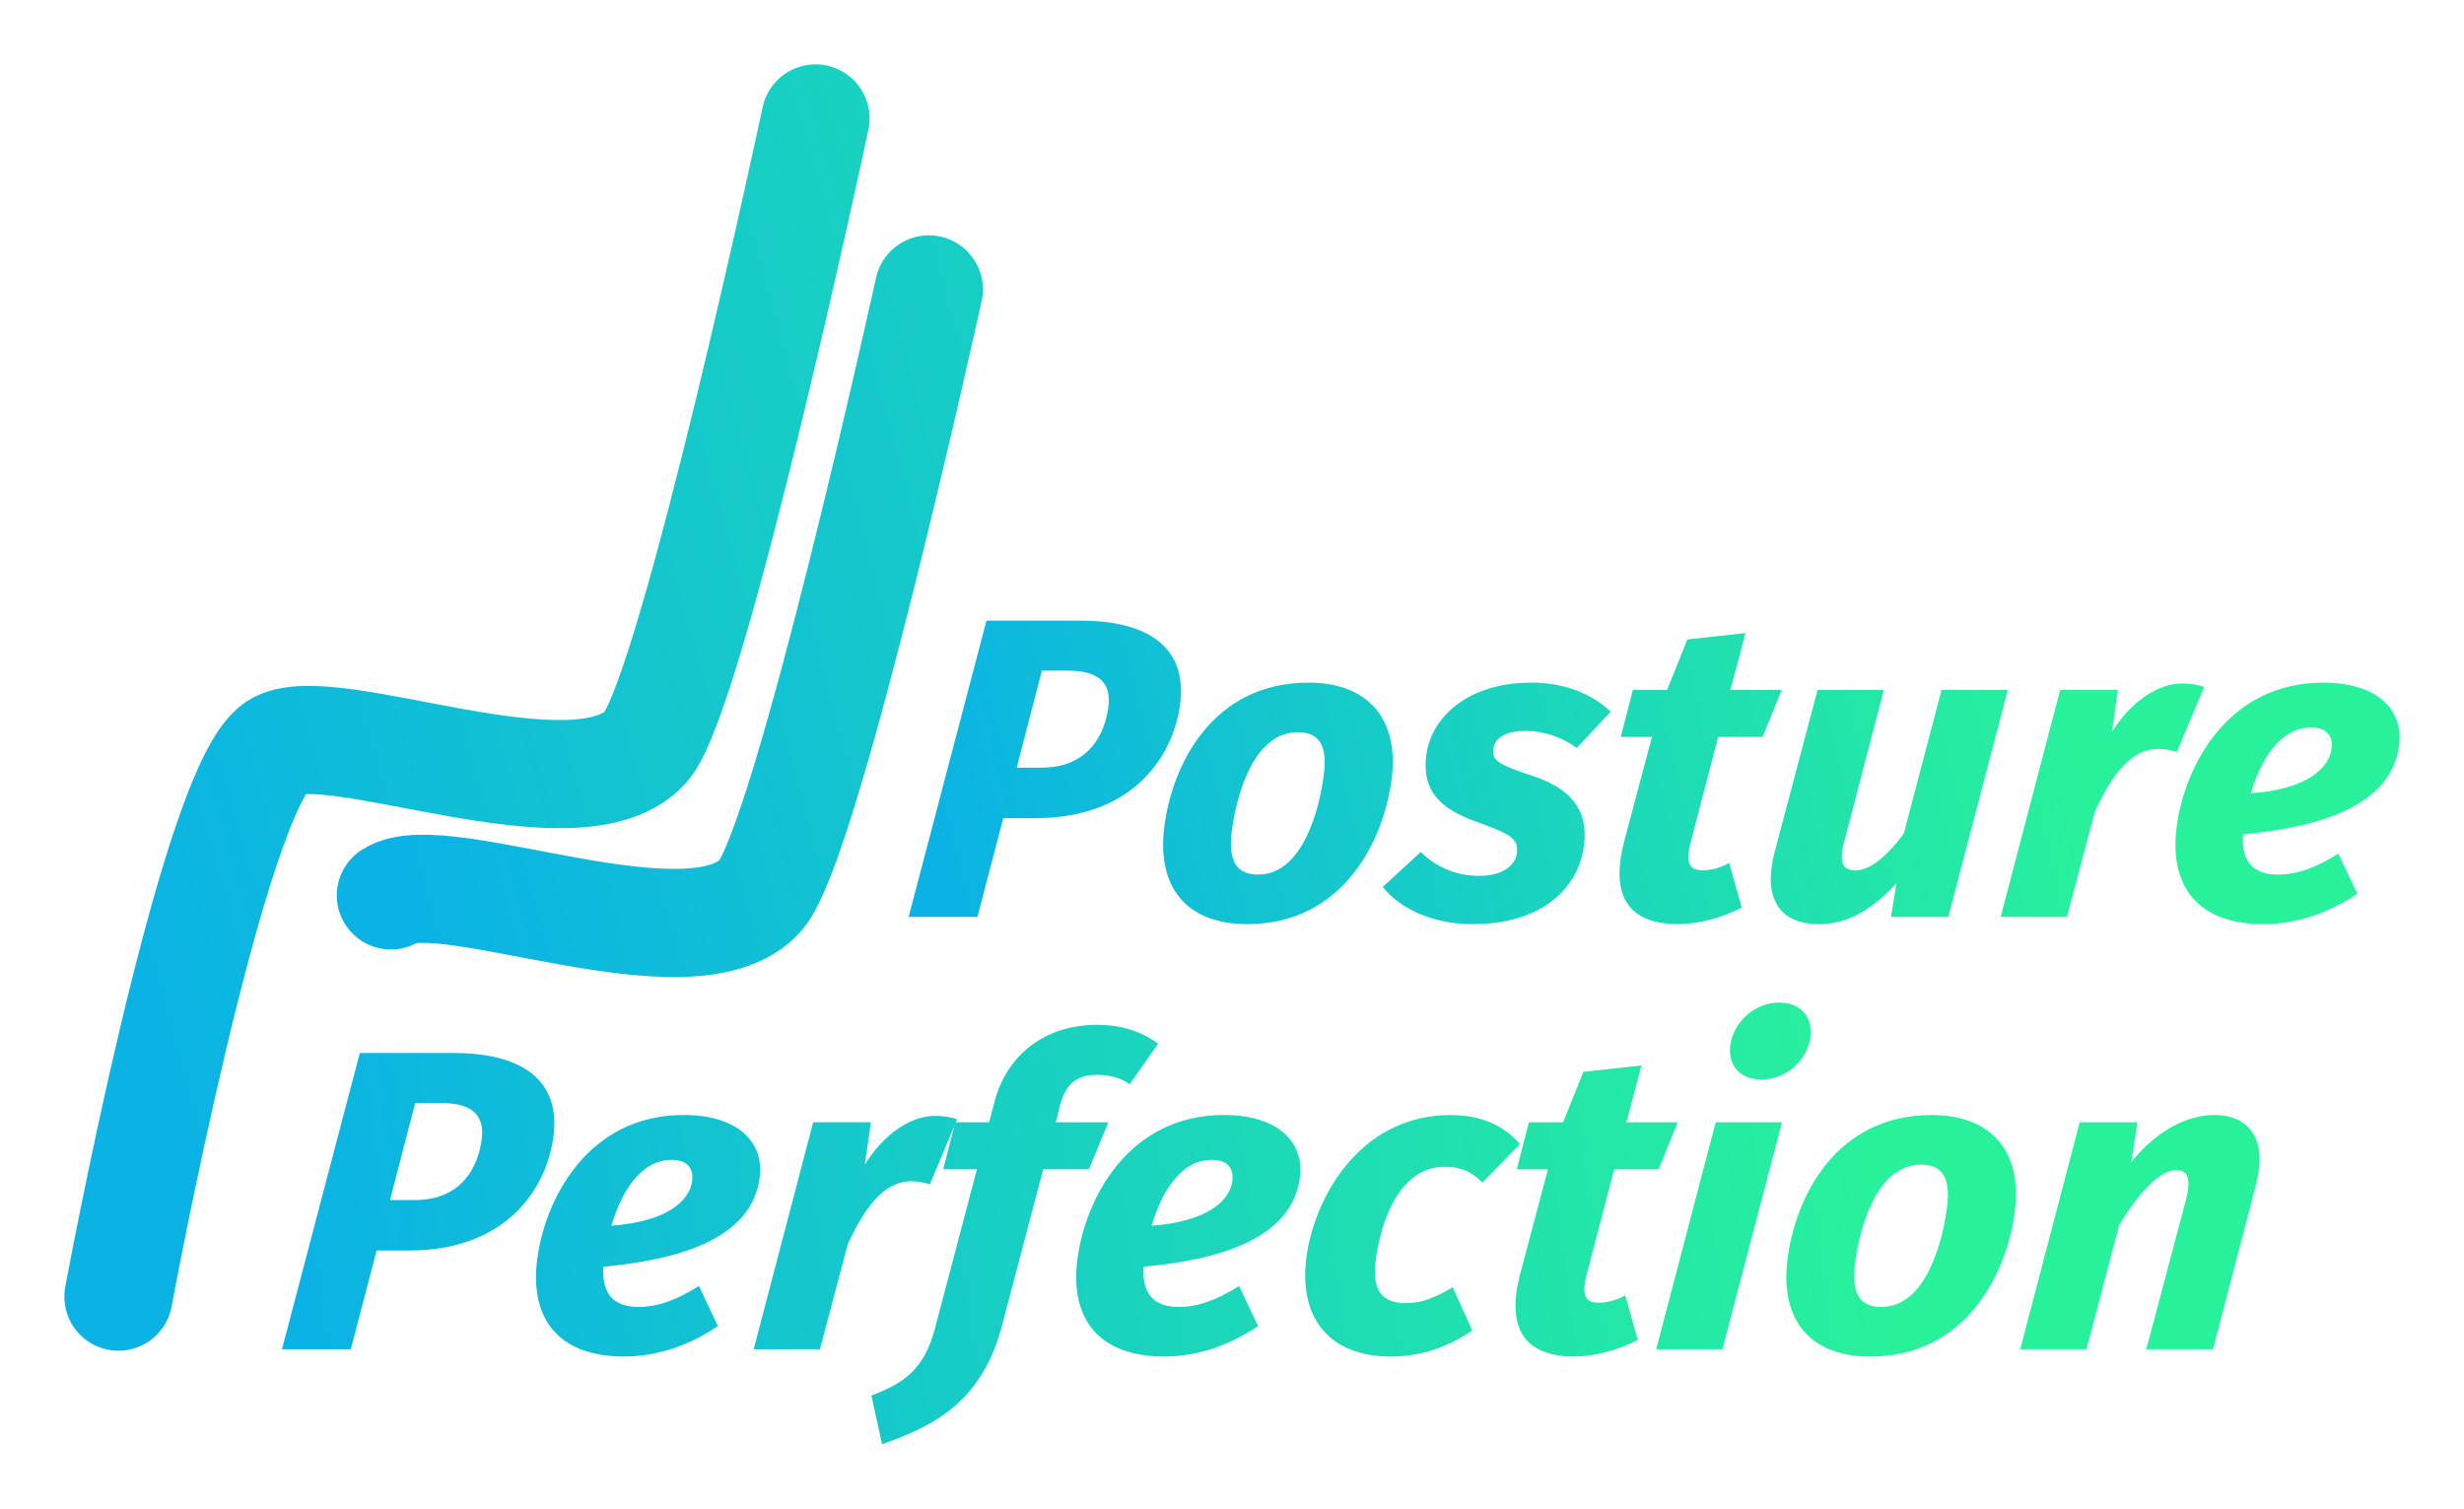
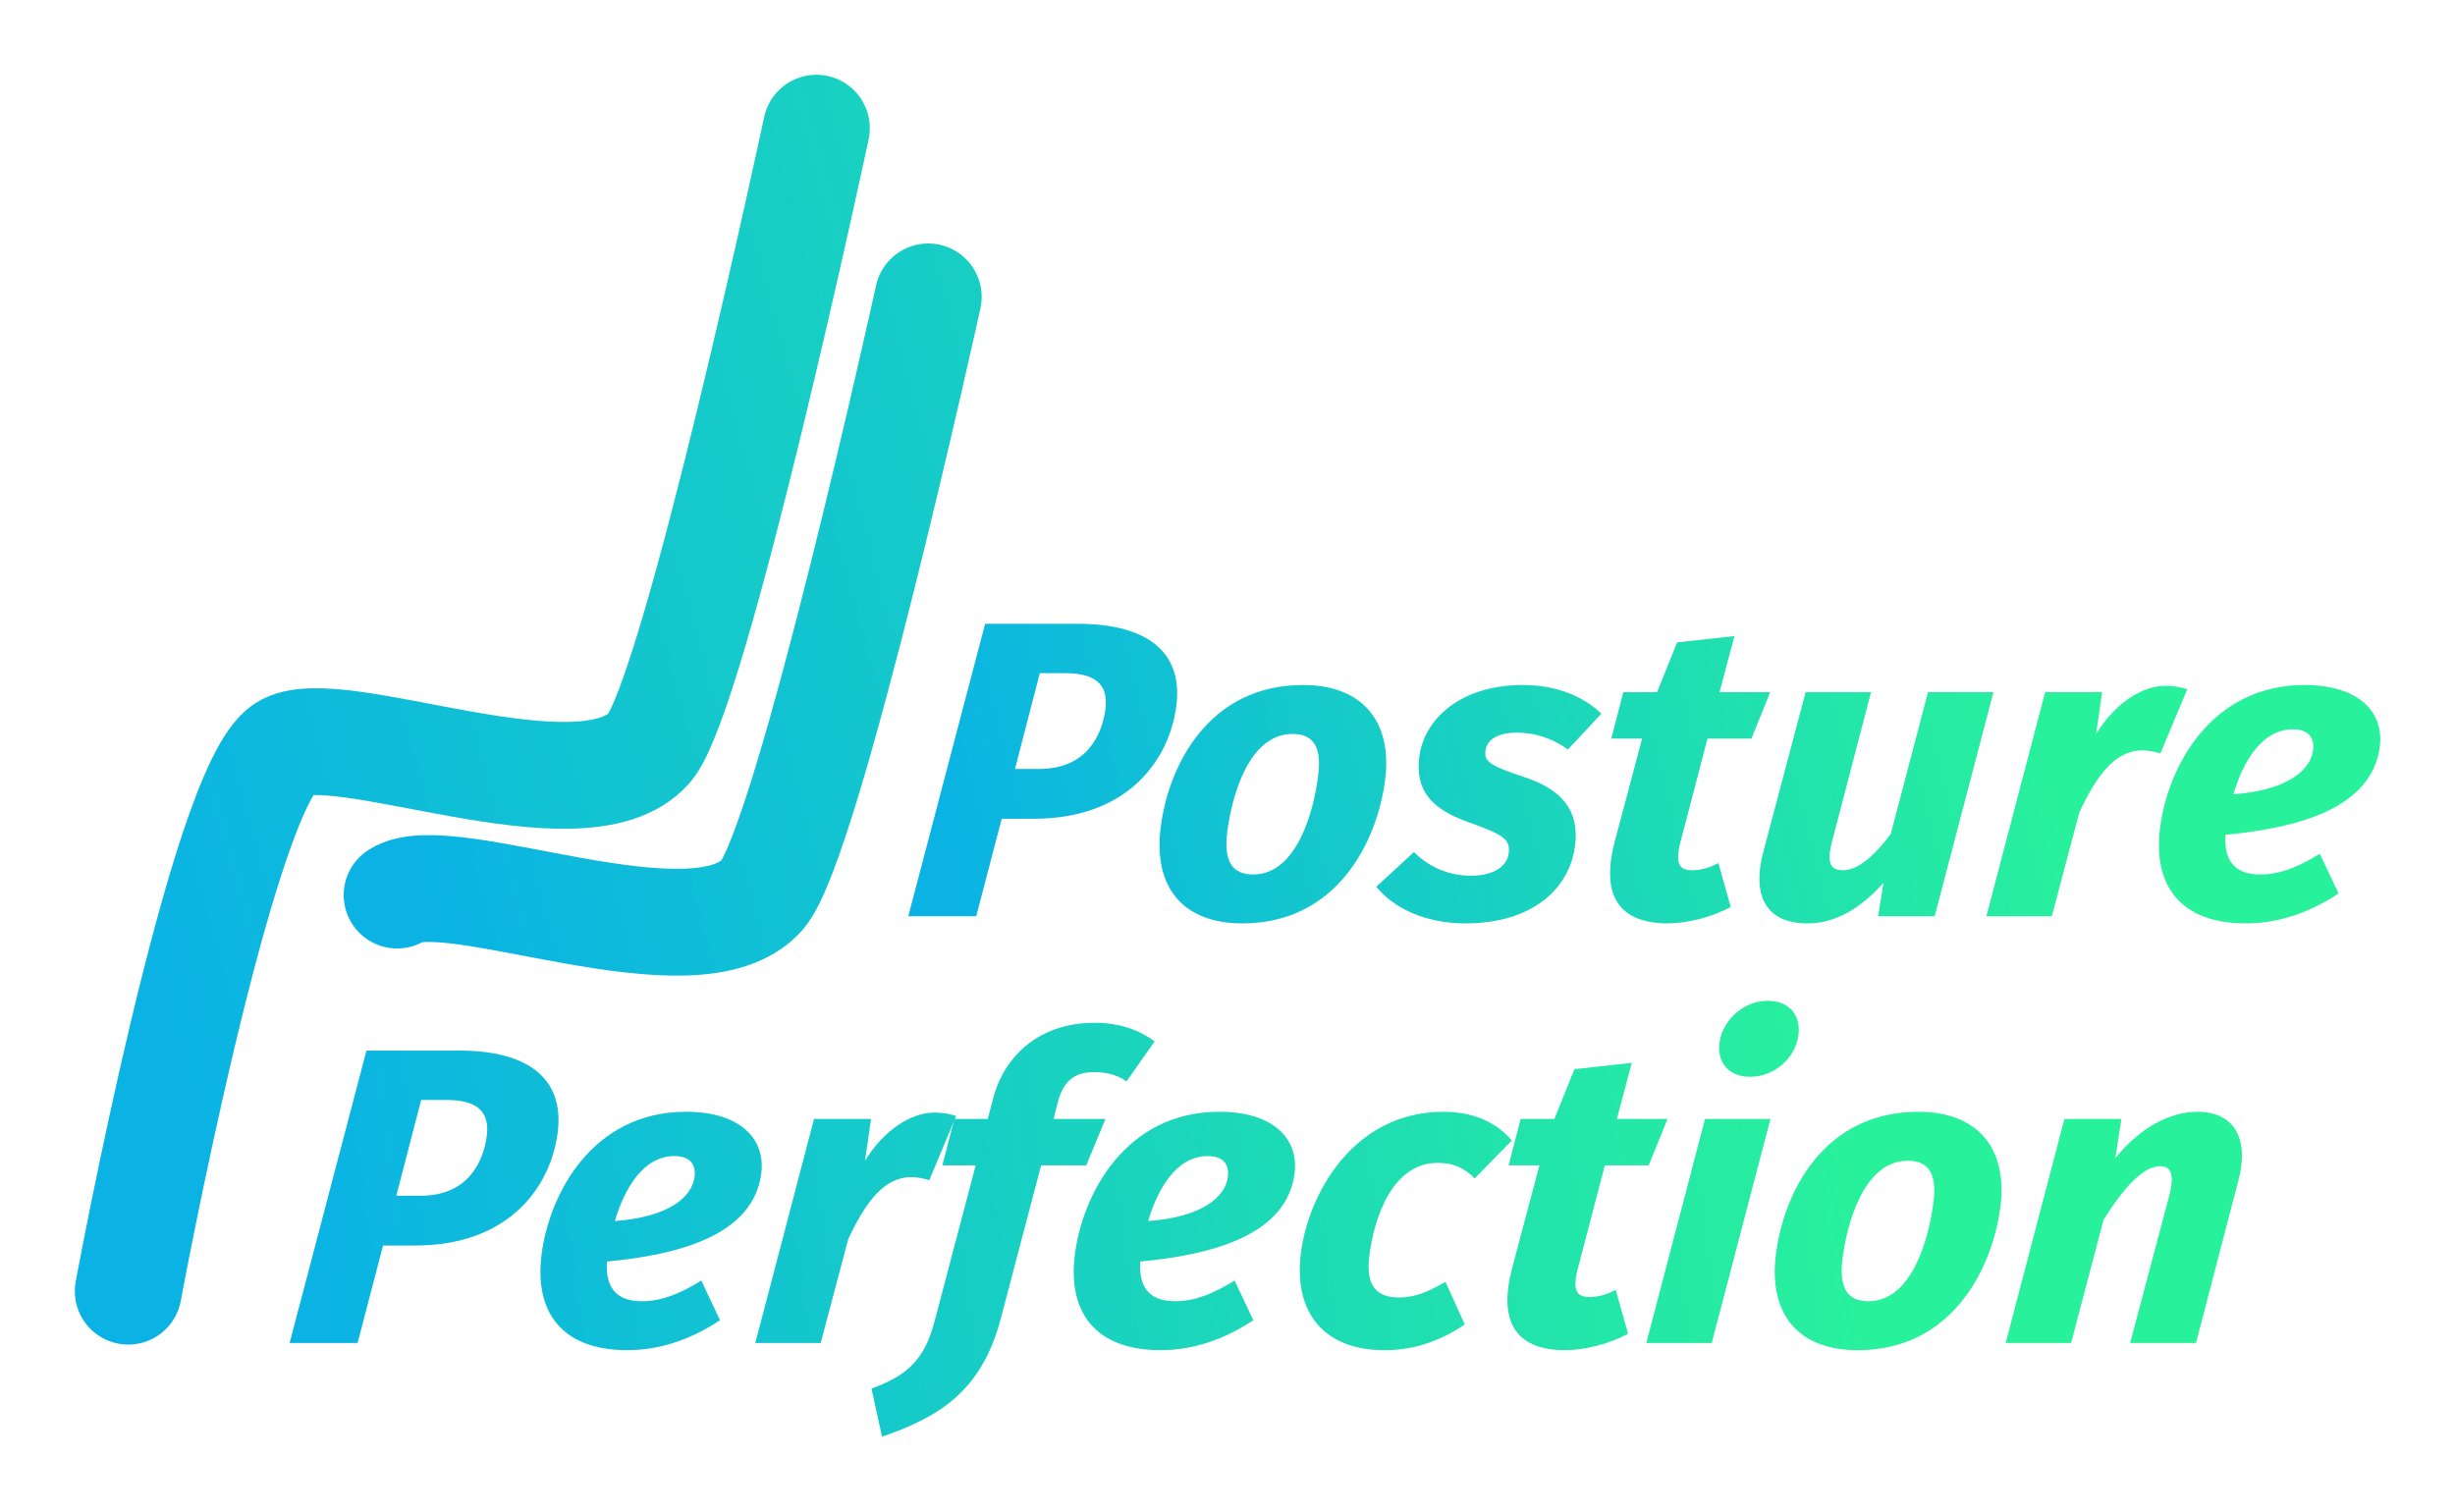
- <svg xmlns="http://www.w3.org/2000/svg" xmlns:xlink="http://www.w3.org/1999/xlink" id="svg928" version="1.1" viewBox="0 0 38.295 23.444" height="23.444mm" width="38.295mm">
+ <svg xmlns="http://www.w3.org/2000/svg" xmlns:xlink="http://www.w3.org/1999/xlink" width="32.836mm" height="20.219mm" viewBox="0 0 32.836 20.219" version="1.1" id="svg928">
  <defs id="defs922">
    <linearGradient id="linearGradient1587">
-       <stop id="stop1583" offset="0" style="stop-color:#28f19c;stop-opacity:1;" />
-       <stop id="stop1585" offset="1" style="stop-color:#28f19c;stop-opacity:0;" />
+       <stop style="stop-color:#28f19c;stop-opacity:1;" offset="0" id="stop1583" />
+       <stop style="stop-color:#28f19c;stop-opacity:0;" offset="1" id="stop1585" />
    </linearGradient>
    <linearGradient id="linearGradient1581">
-       <stop id="stop1577" offset="0" style="stop-color:#0ab3e4;stop-opacity:1;" />
-       <stop id="stop1579" offset="1" style="stop-color:#28f19c;stop-opacity:1" />
+       <stop style="stop-color:#0ab3e4;stop-opacity:1;" offset="0" id="stop1577" />
+       <stop style="stop-color:#28f19c;stop-opacity:1" offset="1" id="stop1579" />
    </linearGradient>
-     <linearGradient gradientUnits="userSpaceOnUse" y2="161.341" x2="140.241" y1="178.444" x1="71.4" id="linearGradient1535" xlink:href="#linearGradient1581" />
-     <linearGradient gradientUnits="userSpaceOnUse" y2="140.5" x2="144.667" y1="157.603" x1="97.908" id="linearGradient1537" xlink:href="#linearGradient1581" />
-     <linearGradient gradientUnits="userSpaceOnUse" y2="157.603" x2="166.063" y1="157.603" x1="97.66" id="linearGradient1589" xlink:href="#linearGradient1587" />
-     <linearGradient gradientUnits="userSpaceOnUse" y2="178.444" x2="161.876" y1="178.444" x1="71.268" id="linearGradient1591" xlink:href="#linearGradient1587" />
-     <linearGradient gradientTransform="matrix(0.3362999,0,0,0.3362999,97.32697,125.2054)" gradientUnits="userSpaceOnUse" y2="131.061" x2="122.882" y1="149.922" x1="51.308" id="linearGradient1601" xlink:href="#linearGradient1581" />
-     <linearGradient gradientTransform="matrix(0.3362999,0,0,0.3362999,97.32697,125.2054)" gradientUnits="userSpaceOnUse" y2="131.061" x2="122.882" y1="154.607" x1="38.719" id="linearGradient1603" xlink:href="#linearGradient1581" />
-     <linearGradient y2="140.5" x2="144.667" y1="157.603" x1="97.908" gradientUnits="userSpaceOnUse" id="linearGradient871" xlink:href="#linearGradient1581" />
-     <linearGradient y2="140.5" x2="144.667" y1="157.603" x1="97.908" gradientUnits="userSpaceOnUse" id="linearGradient873" xlink:href="#linearGradient1581" />
-     <linearGradient y2="140.5" x2="144.667" y1="157.603" x1="97.908" gradientUnits="userSpaceOnUse" id="linearGradient875" xlink:href="#linearGradient1581" />
-     <linearGradient y2="140.5" x2="144.667" y1="157.603" x1="97.908" gradientUnits="userSpaceOnUse" id="linearGradient877" xlink:href="#linearGradient1581" />
-     <linearGradient y2="140.5" x2="144.667" y1="157.603" x1="97.908" gradientUnits="userSpaceOnUse" id="linearGradient879" xlink:href="#linearGradient1581" />
-     <linearGradient y2="140.5" x2="144.667" y1="157.603" x1="97.908" gradientUnits="userSpaceOnUse" id="linearGradient881" xlink:href="#linearGradient1581" />
-     <linearGradient y2="140.5" x2="144.667" y1="157.603" x1="97.908" gradientUnits="userSpaceOnUse" id="linearGradient883" xlink:href="#linearGradient1581" />
-     <linearGradient y2="161.341" x2="140.241" y1="178.444" x1="71.4" gradientUnits="userSpaceOnUse" id="linearGradient885" xlink:href="#linearGradient1581" />
-     <linearGradient y2="161.341" x2="140.241" y1="178.444" x1="71.4" gradientUnits="userSpaceOnUse" id="linearGradient887" xlink:href="#linearGradient1581" />
-     <linearGradient y2="161.341" x2="140.241" y1="178.444" x1="71.4" gradientUnits="userSpaceOnUse" id="linearGradient889" xlink:href="#linearGradient1581" />
-     <linearGradient y2="161.341" x2="140.241" y1="178.444" x1="71.4" gradientUnits="userSpaceOnUse" id="linearGradient891" xlink:href="#linearGradient1581" />
-     <linearGradient y2="161.341" x2="140.241" y1="178.444" x1="71.4" gradientUnits="userSpaceOnUse" id="linearGradient893" xlink:href="#linearGradient1581" />
-     <linearGradient y2="161.341" x2="140.241" y1="178.444" x1="71.4" gradientUnits="userSpaceOnUse" id="linearGradient895" xlink:href="#linearGradient1581" />
-     <linearGradient y2="161.341" x2="140.241" y1="178.444" x1="71.4" gradientUnits="userSpaceOnUse" id="linearGradient897" xlink:href="#linearGradient1581" />
-     <linearGradient y2="161.341" x2="140.241" y1="178.444" x1="71.4" gradientUnits="userSpaceOnUse" id="linearGradient899" xlink:href="#linearGradient1581" />
-     <linearGradient y2="161.341" x2="140.241" y1="178.444" x1="71.4" gradientUnits="userSpaceOnUse" id="linearGradient901" xlink:href="#linearGradient1581" />
-     <linearGradient y2="161.341" x2="140.241" y1="178.444" x1="71.4" gradientUnits="userSpaceOnUse" id="linearGradient903" xlink:href="#linearGradient1581" />
+     <linearGradient xlink:href="#linearGradient1581" id="linearGradient1535" x1="71.4" y1="178.444" x2="140.241" y2="161.341" gradientUnits="userSpaceOnUse" />
+     <linearGradient xlink:href="#linearGradient1581" id="linearGradient1537" x1="97.908" y1="157.603" x2="144.667" y2="140.5" gradientUnits="userSpaceOnUse" />
+     <linearGradient xlink:href="#linearGradient1587" id="linearGradient1589" x1="97.66" y1="157.603" x2="166.063" y2="157.603" gradientUnits="userSpaceOnUse" />
+     <linearGradient xlink:href="#linearGradient1587" id="linearGradient1591" x1="71.268" y1="178.444" x2="161.876" y2="178.444" gradientUnits="userSpaceOnUse" />
+     <linearGradient xlink:href="#linearGradient1581" id="linearGradient1601" x1="51.308" y1="149.922" x2="122.882" y2="131.061" gradientUnits="userSpaceOnUse" gradientTransform="matrix(0.285724,0,0,0.285724,104.7436,134.7464)" />
+     <linearGradient xlink:href="#linearGradient1581" id="linearGradient1603" x1="38.719" y1="154.607" x2="122.882" y2="131.061" gradientUnits="userSpaceOnUse" gradientTransform="matrix(0.285724,0,0,0.285724,104.7436,134.7464)" />
+     <linearGradient xlink:href="#linearGradient1581" id="linearGradient871" gradientUnits="userSpaceOnUse" x1="97.908" y1="157.603" x2="144.667" y2="140.5" />
+     <linearGradient xlink:href="#linearGradient1581" id="linearGradient873" gradientUnits="userSpaceOnUse" x1="97.908" y1="157.603" x2="144.667" y2="140.5" />
+     <linearGradient xlink:href="#linearGradient1581" id="linearGradient875" gradientUnits="userSpaceOnUse" x1="97.908" y1="157.603" x2="144.667" y2="140.5" />
+     <linearGradient xlink:href="#linearGradient1581" id="linearGradient877" gradientUnits="userSpaceOnUse" x1="97.908" y1="157.603" x2="144.667" y2="140.5" />
+     <linearGradient xlink:href="#linearGradient1581" id="linearGradient879" gradientUnits="userSpaceOnUse" x1="97.908" y1="157.603" x2="144.667" y2="140.5" />
+     <linearGradient xlink:href="#linearGradient1581" id="linearGradient881" gradientUnits="userSpaceOnUse" x1="97.908" y1="157.603" x2="144.667" y2="140.5" />
+     <linearGradient xlink:href="#linearGradient1581" id="linearGradient883" gradientUnits="userSpaceOnUse" x1="97.908" y1="157.603" x2="144.667" y2="140.5" />
+     <linearGradient xlink:href="#linearGradient1581" id="linearGradient885" gradientUnits="userSpaceOnUse" x1="71.4" y1="178.444" x2="140.241" y2="161.341" />
+     <linearGradient xlink:href="#linearGradient1581" id="linearGradient887" gradientUnits="userSpaceOnUse" x1="71.4" y1="178.444" x2="140.241" y2="161.341" />
+     <linearGradient xlink:href="#linearGradient1581" id="linearGradient889" gradientUnits="userSpaceOnUse" x1="71.4" y1="178.444" x2="140.241" y2="161.341" />
+     <linearGradient xlink:href="#linearGradient1581" id="linearGradient891" gradientUnits="userSpaceOnUse" x1="71.4" y1="178.444" x2="140.241" y2="161.341" />
+     <linearGradient xlink:href="#linearGradient1581" id="linearGradient893" gradientUnits="userSpaceOnUse" x1="71.4" y1="178.444" x2="140.241" y2="161.341" />
+     <linearGradient xlink:href="#linearGradient1581" id="linearGradient895" gradientUnits="userSpaceOnUse" x1="71.4" y1="178.444" x2="140.241" y2="161.341" />
+     <linearGradient xlink:href="#linearGradient1581" id="linearGradient897" gradientUnits="userSpaceOnUse" x1="71.4" y1="178.444" x2="140.241" y2="161.341" />
+     <linearGradient xlink:href="#linearGradient1581" id="linearGradient899" gradientUnits="userSpaceOnUse" x1="71.4" y1="178.444" x2="140.241" y2="161.341" />
+     <linearGradient xlink:href="#linearGradient1581" id="linearGradient901" gradientUnits="userSpaceOnUse" x1="71.4" y1="178.444" x2="140.241" y2="161.341" />
+     <linearGradient xlink:href="#linearGradient1581" id="linearGradient903" gradientUnits="userSpaceOnUse" x1="71.4" y1="178.444" x2="140.241" y2="161.341" />
  </defs>
-   <g transform="translate(-109.3481,-166.2032)" id="layer1">
-     <path id="path1503" d="m 122.023,168.044 c 0,0 -1.909,8.942 -2.635,9.762 -1.051,1.186 -4.938,-0.524 -5.745,0 -0.991,0.643 -2.454,8.549 -2.454,8.549" style="fill:none;stroke:url(#linearGradient1603);stroke-width:1.681;stroke-linecap:round;stroke-linejoin:miter;stroke-miterlimit:4;stroke-dasharray:none;stroke-opacity:1" />
-     <path id="path1505" d="m 123.784,170.701 c 0,0 -1.89,8.599 -2.616,9.418 -1.051,1.186 -4.938,-0.524 -5.745,0" style="fill:none;stroke:url(#linearGradient1601);stroke-width:1.681;stroke-linecap:round;stroke-linejoin:miter;stroke-miterlimit:4;stroke-dasharray:none;stroke-opacity:1" />
-     <g style="font-style:normal;font-weight:normal;font-size:19.756px;line-height:1.25;font-family:sans-serif;fill:url(#linearGradient1537);fill-opacity:1;stroke:none;stroke-width:0.495;stroke-opacity:1" id="text1509" transform="matrix(0.3362999,0,-0.04129243,0.3362999,97.32697,125.2054)" aria-label="Posture">
-       <path id="path848" style="font-style:italic;font-variant:normal;font-weight:bold;font-stretch:normal;font-size:19.756px;font-family:'Fira Sans';-inkscape-font-specification:'Fira Sans Bold Italic';fill:url(#linearGradient871);fill-opacity:1;stroke:none;stroke-width:0.495;stroke-opacity:1" d="m 104.17,150.589 h -4.346 l -1.916,13.691 h 3.181 l 0.632,-4.564 h 1.501 c 4.445,0 6.025,-2.805 6.025,-5.314 0,-2.548 -1.916,-3.813 -5.077,-3.813 z m -0.968,6.796 h -1.146 l 0.612,-4.485 h 1.185 c 1.363,0 2.094,0.494 2.094,1.659 0,1.225 -0.533,2.825 -2.746,2.825 z" />
-       <path id="path850" style="font-style:italic;font-variant:normal;font-weight:bold;font-stretch:normal;font-size:19.756px;font-family:'Fira Sans';-inkscape-font-specification:'Fira Sans Bold Italic';fill:url(#linearGradient873);fill-opacity:1;stroke:none;stroke-width:0.495;stroke-opacity:1" d="m 115.061,153.454 c -4.425,0 -5.848,3.773 -5.848,6.697 0,2.786 1.6,4.465 4.386,4.465 4.405,0 5.828,-3.813 5.848,-6.697 0.02,-2.746 -1.6,-4.465 -4.386,-4.465 z m -0.217,2.292 c 0.968,0 1.462,0.593 1.442,1.976 0,1.6 -0.415,4.603 -2.469,4.603 -0.968,0 -1.462,-0.593 -1.462,-1.976 0,-1.6 0.415,-4.603 2.489,-4.603 z" />
-       <path id="path852" style="font-style:italic;font-variant:normal;font-weight:bold;font-stretch:normal;font-size:19.756px;font-family:'Fira Sans';-inkscape-font-specification:'Fira Sans Bold Italic';fill:url(#linearGradient875);fill-opacity:1;stroke:none;stroke-width:0.495;stroke-opacity:1" d="m 125.338,153.454 c -2.884,0 -4.425,1.58 -4.425,3.378 0,1.561 0.869,2.43 2.667,3.042 1.659,0.573 2.074,0.77 2.074,1.462 0,0.573 -0.533,1.047 -1.62,1.047 -1.185,0 -2.134,-0.494 -2.825,-1.106 l -1.561,1.62 c 0.909,0.988 2.489,1.719 4.366,1.719 3.24,0 4.702,-1.699 4.702,-3.655 0,-1.64 -0.948,-2.608 -2.726,-3.181 -1.6,-0.514 -2.015,-0.691 -2.015,-1.245 0,-0.514 0.454,-0.85 1.383,-0.85 0.83,0 1.719,0.277 2.469,0.79 l 1.363,-1.679 c -0.948,-0.81 -2.272,-1.343 -3.852,-1.343 z" />
-       <path id="path854" style="font-style:italic;font-variant:normal;font-weight:bold;font-stretch:normal;font-size:19.756px;font-family:'Fira Sans';-inkscape-font-specification:'Fira Sans Bold Italic';fill:url(#linearGradient877);fill-opacity:1;stroke:none;stroke-width:0.495;stroke-opacity:1" d="m 134.3,155.963 h 2.055 l 0.612,-2.173 h -2.371 l 0.375,-2.627 -2.647,0.296 -0.652,2.331 h -1.58 l -0.296,2.173 h 1.442 l -0.691,4.84 c -0.336,2.45 0.612,3.793 2.924,3.813 0.889,0 1.995,-0.257 2.884,-0.77 l -0.83,-2.055 c -0.415,0.237 -0.81,0.336 -1.185,0.336 -0.612,0 -0.849,-0.316 -0.711,-1.324 z" />
-       <path id="path856" style="font-style:italic;font-variant:normal;font-weight:bold;font-stretch:normal;font-size:19.756px;font-family:'Fira Sans';-inkscape-font-specification:'Fira Sans Bold Italic';fill:url(#linearGradient879);fill-opacity:1;stroke:none;stroke-width:0.495;stroke-opacity:1" d="m 147.417,153.79 h -3.062 l -0.929,6.638 c -0.573,0.929 -1.284,1.699 -2.015,1.699 -0.573,0 -0.83,-0.277 -0.691,-1.343 l 0.968,-6.993 h -3.062 l -1.067,7.507 c -0.277,2.015 0.533,3.319 2.489,3.319 1.343,0 2.43,-0.751 3.319,-1.897 l -0.059,1.561 h 2.647 z" />
-       <path id="path858" style="font-style:italic;font-variant:normal;font-weight:bold;font-stretch:normal;font-size:19.756px;font-family:'Fira Sans';-inkscape-font-specification:'Fira Sans Bold Italic';fill:url(#linearGradient881);fill-opacity:1;stroke:none;stroke-width:0.495;stroke-opacity:1" d="m 155.428,153.494 c -1.087,0 -2.252,0.81 -2.963,2.252 l 0.04,-1.956 h -2.667 l -1.462,10.49 h 3.062 l 0.691,-4.86 c 0.573,-1.659 1.284,-2.904 2.588,-2.904 0.316,0 0.553,0.059 0.869,0.138 l 0.889,-3.003 c -0.336,-0.099 -0.632,-0.158 -1.047,-0.158 z" />
-       <path id="path860" style="font-style:italic;font-variant:normal;font-weight:bold;font-stretch:normal;font-size:19.756px;font-family:'Fira Sans';-inkscape-font-specification:'Fira Sans Bold Italic';fill:url(#linearGradient883);fill-opacity:1;stroke:none;stroke-width:0.495;stroke-opacity:1" d="m 165.816,156.319 c 0,-1.58 -1.324,-2.865 -3.872,-2.865 -4.405,0 -5.946,3.872 -5.946,6.717 0,2.667 1.501,4.445 4.564,4.445 1.62,0 3.023,-0.573 4.168,-1.403 l -1.106,-1.857 c -0.968,0.652 -1.778,0.968 -2.667,0.968 -1.027,0 -1.778,-0.474 -1.857,-1.857 3.279,-0.316 6.717,-1.205 6.717,-4.149 z m -6.579,2.252 c 0.257,-1.501 0.948,-3.042 2.41,-3.042 0.83,0 1.067,0.494 1.067,0.968 0,0.889 -0.869,1.877 -3.477,2.074 z" />
+   <g id="layer1" transform="translate(-114.8065,-169.4282)">
+     <path style="fill:none;stroke:url(#linearGradient1603);stroke-width:1.429;stroke-linecap:round;stroke-linejoin:miter;stroke-miterlimit:4;stroke-dasharray:none;stroke-opacity:1" d="m 125.726,171.143 c 0,0 -1.622,7.597 -2.238,8.294 -0.893,1.007 -4.195,-0.445 -4.881,0 -0.842,0.547 -2.085,7.264 -2.085,7.264" id="path1503" />
+     <path style="fill:none;stroke:url(#linearGradient1601);stroke-width:1.429;stroke-linecap:round;stroke-linejoin:miter;stroke-miterlimit:4;stroke-dasharray:none;stroke-opacity:1" d="m 127.222,173.4 c 0,0 -1.606,7.306 -2.223,8.002 -0.893,1.007 -4.195,-0.445 -4.881,0" id="path1505" />
+     <g aria-label="Posture" transform="matrix(0.285724,0,-0.03508249,0.285724,104.7436,134.7464)" id="text1509" style="font-style:normal;font-weight:normal;font-size:19.756px;line-height:1.25;font-family:sans-serif;fill:url(#linearGradient1537);fill-opacity:1;stroke:none;stroke-width:0.495;stroke-opacity:1">
+       <path d="m 104.17,150.589 h -4.346 l -1.916,13.691 h 3.181 l 0.632,-4.564 h 1.501 c 4.445,0 6.025,-2.805 6.025,-5.314 0,-2.548 -1.916,-3.813 -5.077,-3.813 z m -0.968,6.796 h -1.146 l 0.612,-4.485 h 1.185 c 1.363,0 2.094,0.494 2.094,1.659 0,1.225 -0.533,2.825 -2.746,2.825 z" style="font-style:italic;font-variant:normal;font-weight:bold;font-stretch:normal;font-size:19.756px;font-family:'Fira Sans';-inkscape-font-specification:'Fira Sans Bold Italic';fill:url(#linearGradient871);fill-opacity:1;stroke:none;stroke-width:0.495;stroke-opacity:1" id="path848" />
+       <path d="m 115.061,153.454 c -4.425,0 -5.848,3.773 -5.848,6.697 0,2.786 1.6,4.465 4.386,4.465 4.405,0 5.828,-3.813 5.848,-6.697 0.02,-2.746 -1.6,-4.465 -4.386,-4.465 z m -0.217,2.292 c 0.968,0 1.462,0.593 1.442,1.976 0,1.6 -0.415,4.603 -2.469,4.603 -0.968,0 -1.462,-0.593 -1.462,-1.976 0,-1.6 0.415,-4.603 2.489,-4.603 z" style="font-style:italic;font-variant:normal;font-weight:bold;font-stretch:normal;font-size:19.756px;font-family:'Fira Sans';-inkscape-font-specification:'Fira Sans Bold Italic';fill:url(#linearGradient873);fill-opacity:1;stroke:none;stroke-width:0.495;stroke-opacity:1" id="path850" />
+       <path d="m 125.338,153.454 c -2.884,0 -4.425,1.58 -4.425,3.378 0,1.561 0.869,2.43 2.667,3.042 1.659,0.573 2.074,0.77 2.074,1.462 0,0.573 -0.533,1.047 -1.62,1.047 -1.185,0 -2.134,-0.494 -2.825,-1.106 l -1.561,1.62 c 0.909,0.988 2.489,1.719 4.366,1.719 3.24,0 4.702,-1.699 4.702,-3.655 0,-1.64 -0.948,-2.608 -2.726,-3.181 -1.6,-0.514 -2.015,-0.691 -2.015,-1.245 0,-0.514 0.454,-0.85 1.383,-0.85 0.83,0 1.719,0.277 2.469,0.79 l 1.363,-1.679 c -0.948,-0.81 -2.272,-1.343 -3.852,-1.343 z" style="font-style:italic;font-variant:normal;font-weight:bold;font-stretch:normal;font-size:19.756px;font-family:'Fira Sans';-inkscape-font-specification:'Fira Sans Bold Italic';fill:url(#linearGradient875);fill-opacity:1;stroke:none;stroke-width:0.495;stroke-opacity:1" id="path852" />
+       <path d="m 134.3,155.963 h 2.055 l 0.612,-2.173 h -2.371 l 0.375,-2.627 -2.647,0.296 -0.652,2.331 h -1.58 l -0.296,2.173 h 1.442 l -0.691,4.84 c -0.336,2.45 0.612,3.793 2.924,3.813 0.889,0 1.995,-0.257 2.884,-0.77 l -0.83,-2.055 c -0.415,0.237 -0.81,0.336 -1.185,0.336 -0.612,0 -0.849,-0.316 -0.711,-1.324 z" style="font-style:italic;font-variant:normal;font-weight:bold;font-stretch:normal;font-size:19.756px;font-family:'Fira Sans';-inkscape-font-specification:'Fira Sans Bold Italic';fill:url(#linearGradient877);fill-opacity:1;stroke:none;stroke-width:0.495;stroke-opacity:1" id="path854" />
+       <path d="m 147.417,153.79 h -3.062 l -0.929,6.638 c -0.573,0.929 -1.284,1.699 -2.015,1.699 -0.573,0 -0.83,-0.277 -0.691,-1.343 l 0.968,-6.993 h -3.062 l -1.067,7.507 c -0.277,2.015 0.533,3.319 2.489,3.319 1.343,0 2.43,-0.751 3.319,-1.897 l -0.059,1.561 h 2.647 z" style="font-style:italic;font-variant:normal;font-weight:bold;font-stretch:normal;font-size:19.756px;font-family:'Fira Sans';-inkscape-font-specification:'Fira Sans Bold Italic';fill:url(#linearGradient879);fill-opacity:1;stroke:none;stroke-width:0.495;stroke-opacity:1" id="path856" />
+       <path d="m 155.428,153.494 c -1.087,0 -2.252,0.81 -2.963,2.252 l 0.04,-1.956 h -2.667 l -1.462,10.49 h 3.062 l 0.691,-4.86 c 0.573,-1.659 1.284,-2.904 2.588,-2.904 0.316,0 0.553,0.059 0.869,0.138 l 0.889,-3.003 c -0.336,-0.099 -0.632,-0.158 -1.047,-0.158 z" style="font-style:italic;font-variant:normal;font-weight:bold;font-stretch:normal;font-size:19.756px;font-family:'Fira Sans';-inkscape-font-specification:'Fira Sans Bold Italic';fill:url(#linearGradient881);fill-opacity:1;stroke:none;stroke-width:0.495;stroke-opacity:1" id="path858" />
+       <path d="m 165.816,156.319 c 0,-1.58 -1.324,-2.865 -3.872,-2.865 -4.405,0 -5.946,3.872 -5.946,6.717 0,2.667 1.501,4.445 4.564,4.445 1.62,0 3.023,-0.573 4.168,-1.403 l -1.106,-1.857 c -0.968,0.652 -1.778,0.968 -2.667,0.968 -1.027,0 -1.778,-0.474 -1.857,-1.857 3.279,-0.316 6.717,-1.205 6.717,-4.149 z m -6.579,2.252 c 0.257,-1.501 0.948,-3.042 2.41,-3.042 0.83,0 1.067,0.494 1.067,0.968 0,0.889 -0.869,1.877 -3.477,2.074 z" style="font-style:italic;font-variant:normal;font-weight:bold;font-stretch:normal;font-size:19.756px;font-family:'Fira Sans';-inkscape-font-specification:'Fira Sans Bold Italic';fill:url(#linearGradient883);fill-opacity:1;stroke:none;stroke-width:0.495;stroke-opacity:1" id="path860" />
    </g>
-     <g style="font-style:normal;font-weight:normal;font-size:19.756px;line-height:1.25;font-family:sans-serif;fill:url(#linearGradient1535);fill-opacity:1;stroke:none;stroke-width:0.265;stroke-opacity:1" id="text1513" transform="matrix(0.3362999,0,-0.04129243,0.3362999,97.32697,125.2054)" aria-label="Perfection">
-       <path id="path863" style="font-style:italic;font-variant:normal;font-weight:bold;font-stretch:normal;font-size:19.756px;font-family:'Fira Sans';-inkscape-font-specification:'Fira Sans Bold Italic';fill:url(#linearGradient885);fill-opacity:1;stroke:none;stroke-width:0.265;stroke-opacity:1" d="m 77.663,170.571 h -4.346 l -1.916,13.691 h 3.181 l 0.632,-4.564 h 1.501 c 4.445,0 6.025,-2.805 6.025,-5.314 0,-2.548 -1.916,-3.813 -5.077,-3.813 z m -0.968,6.796 h -1.146 l 0.612,-4.485 h 1.185 c 1.363,0 2.094,0.494 2.094,1.659 0,1.225 -0.533,2.825 -2.746,2.825 z" />
-       <path id="path865" style="font-style:italic;font-variant:normal;font-weight:bold;font-stretch:normal;font-size:19.756px;font-family:'Fira Sans';-inkscape-font-specification:'Fira Sans Bold Italic';fill:url(#linearGradient887);fill-opacity:1;stroke:none;stroke-width:0.265;stroke-opacity:1" d="m 92.504,176.3 c 0,-1.58 -1.324,-2.865 -3.872,-2.865 -4.405,0 -5.946,3.872 -5.946,6.717 0,2.667 1.501,4.445 4.564,4.445 1.62,0 3.023,-0.573 4.168,-1.403 l -1.106,-1.857 c -0.968,0.652 -1.778,0.968 -2.667,0.968 -1.027,0 -1.778,-0.474 -1.857,-1.857 3.279,-0.316 6.717,-1.205 6.717,-4.149 z m -6.579,2.252 c 0.257,-1.501 0.948,-3.042 2.41,-3.042 0.83,0 1.067,0.494 1.067,0.968 0,0.889 -0.869,1.877 -3.477,2.074 z" />
-       <path id="path867" style="font-style:italic;font-variant:normal;font-weight:bold;font-stretch:normal;font-size:19.756px;font-family:'Fira Sans';-inkscape-font-specification:'Fira Sans Bold Italic';fill:url(#linearGradient889);fill-opacity:1;stroke:none;stroke-width:0.265;stroke-opacity:1" d="m 100.252,173.475 c -1.087,0 -2.252,0.81 -2.963,2.252 l 0.04,-1.956 h -2.667 l -1.462,10.49 h 3.062 l 0.691,-4.86 c 0.573,-1.659 1.284,-2.904 2.588,-2.904 0.316,0 0.553,0.059 0.869,0.138 l 0.889,-3.003 c -0.336,-0.099 -0.632,-0.158 -1.047,-0.158 z" />
-       <path id="path869" style="font-style:italic;font-variant:normal;font-weight:bold;font-stretch:normal;font-size:19.756px;font-family:'Fira Sans';-inkscape-font-specification:'Fira Sans Bold Italic';fill:url(#linearGradient891);fill-opacity:1;stroke:none;stroke-width:0.265;stroke-opacity:1" d="m 107.494,171.579 c 0.454,0 1.047,0.079 1.58,0.435 l 1.087,-1.877 c -0.711,-0.474 -1.659,-0.869 -2.924,-0.869 -2.548,0 -4.03,1.521 -4.307,3.536 l -0.138,0.968 h -1.561 l -0.296,2.173 h 1.561 l -1.027,7.29 c -0.257,1.916 -1.087,2.588 -2.568,3.161 l 0.77,2.252 c 2.529,-0.909 4.406,-2.114 4.88,-5.532 l 1.008,-7.171 h 2.114 l 0.632,-2.173 h -2.43 l 0.099,-0.77 c 0.138,-1.008 0.612,-1.422 1.521,-1.422 z" />
-       <path id="path871" style="font-style:italic;font-variant:normal;font-weight:bold;font-stretch:normal;font-size:19.756px;font-family:'Fira Sans';-inkscape-font-specification:'Fira Sans Bold Italic';fill:url(#linearGradient893);fill-opacity:1;stroke:none;stroke-width:0.265;stroke-opacity:1" d="m 117.469,176.3 c 0,-1.58 -1.324,-2.865 -3.872,-2.865 -4.405,0 -5.946,3.872 -5.946,6.717 0,2.667 1.501,4.445 4.564,4.445 1.62,0 3.023,-0.573 4.168,-1.403 l -1.106,-1.857 c -0.968,0.652 -1.778,0.968 -2.667,0.968 -1.027,0 -1.778,-0.474 -1.857,-1.857 3.279,-0.316 6.717,-1.205 6.717,-4.149 z m -6.579,2.252 c 0.257,-1.501 0.948,-3.042 2.41,-3.042 0.83,0 1.067,0.494 1.067,0.968 0,0.889 -0.869,1.877 -3.477,2.074 z" />
-       <path id="path873" style="font-style:italic;font-variant:normal;font-weight:bold;font-stretch:normal;font-size:19.756px;font-family:'Fira Sans';-inkscape-font-specification:'Fira Sans Bold Italic';fill:url(#linearGradient895);fill-opacity:1;stroke:none;stroke-width:0.265;stroke-opacity:1" d="m 124.09,173.436 c -4.267,0 -5.867,3.912 -5.867,6.638 0,2.766 1.64,4.524 4.465,4.524 1.403,0 2.568,-0.435 3.615,-1.205 l -1.146,-1.995 c -0.77,0.474 -1.324,0.731 -2.074,0.731 -0.988,0 -1.64,-0.454 -1.64,-1.936 0,-1.778 0.533,-4.366 2.667,-4.366 0.672,0 1.245,0.198 1.818,0.731 l 1.521,-1.778 c -0.869,-0.889 -2.015,-1.343 -3.358,-1.343 z" />
-       <path id="path875" style="font-style:italic;font-variant:normal;font-weight:bold;font-stretch:normal;font-size:19.756px;font-family:'Fira Sans';-inkscape-font-specification:'Fira Sans Bold Italic';fill:url(#linearGradient897);fill-opacity:1;stroke:none;stroke-width:0.265;stroke-opacity:1" d="m 131.947,175.945 h 2.055 l 0.612,-2.173 h -2.371 l 0.375,-2.627 -2.647,0.296 -0.652,2.331 h -1.58 l -0.296,2.173 h 1.442 l -0.691,4.84 c -0.336,2.45 0.612,3.793 2.924,3.813 0.889,0 1.995,-0.257 2.884,-0.77 l -0.83,-2.055 c -0.415,0.237 -0.81,0.336 -1.185,0.336 -0.612,0 -0.849,-0.316 -0.711,-1.324 z" />
-       <path id="path877" style="font-style:italic;font-variant:normal;font-weight:bold;font-stretch:normal;font-size:19.756px;font-family:'Fira Sans';-inkscape-font-specification:'Fira Sans Bold Italic';fill:url(#linearGradient899);fill-opacity:1;stroke:none;stroke-width:0.265;stroke-opacity:1" d="m 138.623,168.24 c -1.027,0 -1.857,0.751 -1.995,1.719 -0.138,1.027 0.514,1.837 1.6,1.837 1.067,0 1.877,-0.731 2.015,-1.699 0.138,-1.047 -0.514,-1.857 -1.62,-1.857 z m 0.81,5.532 h -3.062 l -1.462,10.49 h 3.062 z" />
-       <path id="path879" style="font-style:italic;font-variant:normal;font-weight:bold;font-stretch:normal;font-size:19.756px;font-family:'Fira Sans';-inkscape-font-specification:'Fira Sans Bold Italic';fill:url(#linearGradient901);fill-opacity:1;stroke:none;stroke-width:0.265;stroke-opacity:1" d="m 146.315,173.436 c -4.425,0 -5.848,3.773 -5.848,6.697 0,2.786 1.6,4.465 4.386,4.465 4.405,0 5.828,-3.813 5.848,-6.697 0.02,-2.746 -1.6,-4.465 -4.386,-4.465 z m -0.217,2.292 c 0.968,0 1.462,0.593 1.442,1.976 0,1.6 -0.415,4.603 -2.469,4.603 -0.968,0 -1.462,-0.593 -1.462,-1.976 0,-1.6 0.415,-4.603 2.489,-4.603 z" />
-       <path id="path881" style="font-style:italic;font-variant:normal;font-weight:bold;font-stretch:normal;font-size:19.756px;font-family:'Fira Sans';-inkscape-font-specification:'Fira Sans Bold Italic';fill:url(#linearGradient903);fill-opacity:1;stroke:none;stroke-width:0.265;stroke-opacity:1" d="m 159.378,173.436 c -1.403,0 -2.687,0.869 -3.576,2.173 l 0.059,-1.837 h -2.667 l -1.462,10.49 h 3.062 l 0.81,-5.769 c 0.751,-1.482 1.541,-2.509 2.331,-2.509 0.454,0 0.751,0.277 0.612,1.343 l -0.988,6.934 h 3.082 l 1.047,-7.586 c 0.296,-2.035 -0.632,-3.24 -2.311,-3.24 z" />
+     <g aria-label="Perfection" transform="matrix(0.285724,0,-0.03508249,0.285724,104.7436,134.7464)" id="text1513" style="font-style:normal;font-weight:normal;font-size:19.756px;line-height:1.25;font-family:sans-serif;fill:url(#linearGradient1535);fill-opacity:1;stroke:none;stroke-width:0.265;stroke-opacity:1">
+       <path d="m 77.663,170.571 h -4.346 l -1.916,13.691 h 3.181 l 0.632,-4.564 h 1.501 c 4.445,0 6.025,-2.805 6.025,-5.314 0,-2.548 -1.916,-3.813 -5.077,-3.813 z m -0.968,6.796 h -1.146 l 0.612,-4.485 h 1.185 c 1.363,0 2.094,0.494 2.094,1.659 0,1.225 -0.533,2.825 -2.746,2.825 z" style="font-style:italic;font-variant:normal;font-weight:bold;font-stretch:normal;font-size:19.756px;font-family:'Fira Sans';-inkscape-font-specification:'Fira Sans Bold Italic';fill:url(#linearGradient885);fill-opacity:1;stroke:none;stroke-width:0.265;stroke-opacity:1" id="path863" />
+       <path d="m 92.504,176.3 c 0,-1.58 -1.324,-2.865 -3.872,-2.865 -4.405,0 -5.946,3.872 -5.946,6.717 0,2.667 1.501,4.445 4.564,4.445 1.62,0 3.023,-0.573 4.168,-1.403 l -1.106,-1.857 c -0.968,0.652 -1.778,0.968 -2.667,0.968 -1.027,0 -1.778,-0.474 -1.857,-1.857 3.279,-0.316 6.717,-1.205 6.717,-4.149 z m -6.579,2.252 c 0.257,-1.501 0.948,-3.042 2.41,-3.042 0.83,0 1.067,0.494 1.067,0.968 0,0.889 -0.869,1.877 -3.477,2.074 z" style="font-style:italic;font-variant:normal;font-weight:bold;font-stretch:normal;font-size:19.756px;font-family:'Fira Sans';-inkscape-font-specification:'Fira Sans Bold Italic';fill:url(#linearGradient887);fill-opacity:1;stroke:none;stroke-width:0.265;stroke-opacity:1" id="path865" />
+       <path d="m 100.252,173.475 c -1.087,0 -2.252,0.81 -2.963,2.252 l 0.04,-1.956 h -2.667 l -1.462,10.49 h 3.062 l 0.691,-4.86 c 0.573,-1.659 1.284,-2.904 2.588,-2.904 0.316,0 0.553,0.059 0.869,0.138 l 0.889,-3.003 c -0.336,-0.099 -0.632,-0.158 -1.047,-0.158 z" style="font-style:italic;font-variant:normal;font-weight:bold;font-stretch:normal;font-size:19.756px;font-family:'Fira Sans';-inkscape-font-specification:'Fira Sans Bold Italic';fill:url(#linearGradient889);fill-opacity:1;stroke:none;stroke-width:0.265;stroke-opacity:1" id="path867" />
+       <path d="m 107.494,171.579 c 0.454,0 1.047,0.079 1.58,0.435 l 1.087,-1.877 c -0.711,-0.474 -1.659,-0.869 -2.924,-0.869 -2.548,0 -4.03,1.521 -4.307,3.536 l -0.138,0.968 h -1.561 l -0.296,2.173 h 1.561 l -1.027,7.29 c -0.257,1.916 -1.087,2.588 -2.568,3.161 l 0.77,2.252 c 2.529,-0.909 4.406,-2.114 4.88,-5.532 l 1.008,-7.171 h 2.114 l 0.632,-2.173 h -2.43 l 0.099,-0.77 c 0.138,-1.008 0.612,-1.422 1.521,-1.422 z" style="font-style:italic;font-variant:normal;font-weight:bold;font-stretch:normal;font-size:19.756px;font-family:'Fira Sans';-inkscape-font-specification:'Fira Sans Bold Italic';fill:url(#linearGradient891);fill-opacity:1;stroke:none;stroke-width:0.265;stroke-opacity:1" id="path869" />
+       <path d="m 117.469,176.3 c 0,-1.58 -1.324,-2.865 -3.872,-2.865 -4.405,0 -5.946,3.872 -5.946,6.717 0,2.667 1.501,4.445 4.564,4.445 1.62,0 3.023,-0.573 4.168,-1.403 l -1.106,-1.857 c -0.968,0.652 -1.778,0.968 -2.667,0.968 -1.027,0 -1.778,-0.474 -1.857,-1.857 3.279,-0.316 6.717,-1.205 6.717,-4.149 z m -6.579,2.252 c 0.257,-1.501 0.948,-3.042 2.41,-3.042 0.83,0 1.067,0.494 1.067,0.968 0,0.889 -0.869,1.877 -3.477,2.074 z" style="font-style:italic;font-variant:normal;font-weight:bold;font-stretch:normal;font-size:19.756px;font-family:'Fira Sans';-inkscape-font-specification:'Fira Sans Bold Italic';fill:url(#linearGradient893);fill-opacity:1;stroke:none;stroke-width:0.265;stroke-opacity:1" id="path871" />
+       <path d="m 124.09,173.436 c -4.267,0 -5.867,3.912 -5.867,6.638 0,2.766 1.64,4.524 4.465,4.524 1.403,0 2.568,-0.435 3.615,-1.205 l -1.146,-1.995 c -0.77,0.474 -1.324,0.731 -2.074,0.731 -0.988,0 -1.64,-0.454 -1.64,-1.936 0,-1.778 0.533,-4.366 2.667,-4.366 0.672,0 1.245,0.198 1.818,0.731 l 1.521,-1.778 c -0.869,-0.889 -2.015,-1.343 -3.358,-1.343 z" style="font-style:italic;font-variant:normal;font-weight:bold;font-stretch:normal;font-size:19.756px;font-family:'Fira Sans';-inkscape-font-specification:'Fira Sans Bold Italic';fill:url(#linearGradient895);fill-opacity:1;stroke:none;stroke-width:0.265;stroke-opacity:1" id="path873" />
+       <path d="m 131.947,175.945 h 2.055 l 0.612,-2.173 h -2.371 l 0.375,-2.627 -2.647,0.296 -0.652,2.331 h -1.58 l -0.296,2.173 h 1.442 l -0.691,4.84 c -0.336,2.45 0.612,3.793 2.924,3.813 0.889,0 1.995,-0.257 2.884,-0.77 l -0.83,-2.055 c -0.415,0.237 -0.81,0.336 -1.185,0.336 -0.612,0 -0.849,-0.316 -0.711,-1.324 z" style="font-style:italic;font-variant:normal;font-weight:bold;font-stretch:normal;font-size:19.756px;font-family:'Fira Sans';-inkscape-font-specification:'Fira Sans Bold Italic';fill:url(#linearGradient897);fill-opacity:1;stroke:none;stroke-width:0.265;stroke-opacity:1" id="path875" />
+       <path d="m 138.623,168.24 c -1.027,0 -1.857,0.751 -1.995,1.719 -0.138,1.027 0.514,1.837 1.6,1.837 1.067,0 1.877,-0.731 2.015,-1.699 0.138,-1.047 -0.514,-1.857 -1.62,-1.857 z m 0.81,5.532 h -3.062 l -1.462,10.49 h 3.062 z" style="font-style:italic;font-variant:normal;font-weight:bold;font-stretch:normal;font-size:19.756px;font-family:'Fira Sans';-inkscape-font-specification:'Fira Sans Bold Italic';fill:url(#linearGradient899);fill-opacity:1;stroke:none;stroke-width:0.265;stroke-opacity:1" id="path877" />
+       <path d="m 146.315,173.436 c -4.425,0 -5.848,3.773 -5.848,6.697 0,2.786 1.6,4.465 4.386,4.465 4.405,0 5.828,-3.813 5.848,-6.697 0.02,-2.746 -1.6,-4.465 -4.386,-4.465 z m -0.217,2.292 c 0.968,0 1.462,0.593 1.442,1.976 0,1.6 -0.415,4.603 -2.469,4.603 -0.968,0 -1.462,-0.593 -1.462,-1.976 0,-1.6 0.415,-4.603 2.489,-4.603 z" style="font-style:italic;font-variant:normal;font-weight:bold;font-stretch:normal;font-size:19.756px;font-family:'Fira Sans';-inkscape-font-specification:'Fira Sans Bold Italic';fill:url(#linearGradient901);fill-opacity:1;stroke:none;stroke-width:0.265;stroke-opacity:1" id="path879" />
+       <path d="m 159.378,173.436 c -1.403,0 -2.687,0.869 -3.576,2.173 l 0.059,-1.837 h -2.667 l -1.462,10.49 h 3.062 l 0.81,-5.769 c 0.751,-1.482 1.541,-2.509 2.331,-2.509 0.454,0 0.751,0.277 0.612,1.343 l -0.988,6.934 h 3.082 l 1.047,-7.586 c 0.296,-2.035 -0.632,-3.24 -2.311,-3.24 z" style="font-style:italic;font-variant:normal;font-weight:bold;font-stretch:normal;font-size:19.756px;font-family:'Fira Sans';-inkscape-font-specification:'Fira Sans Bold Italic';fill:url(#linearGradient903);fill-opacity:1;stroke:none;stroke-width:0.265;stroke-opacity:1" id="path881" />
    </g>
  </g>
</svg>
